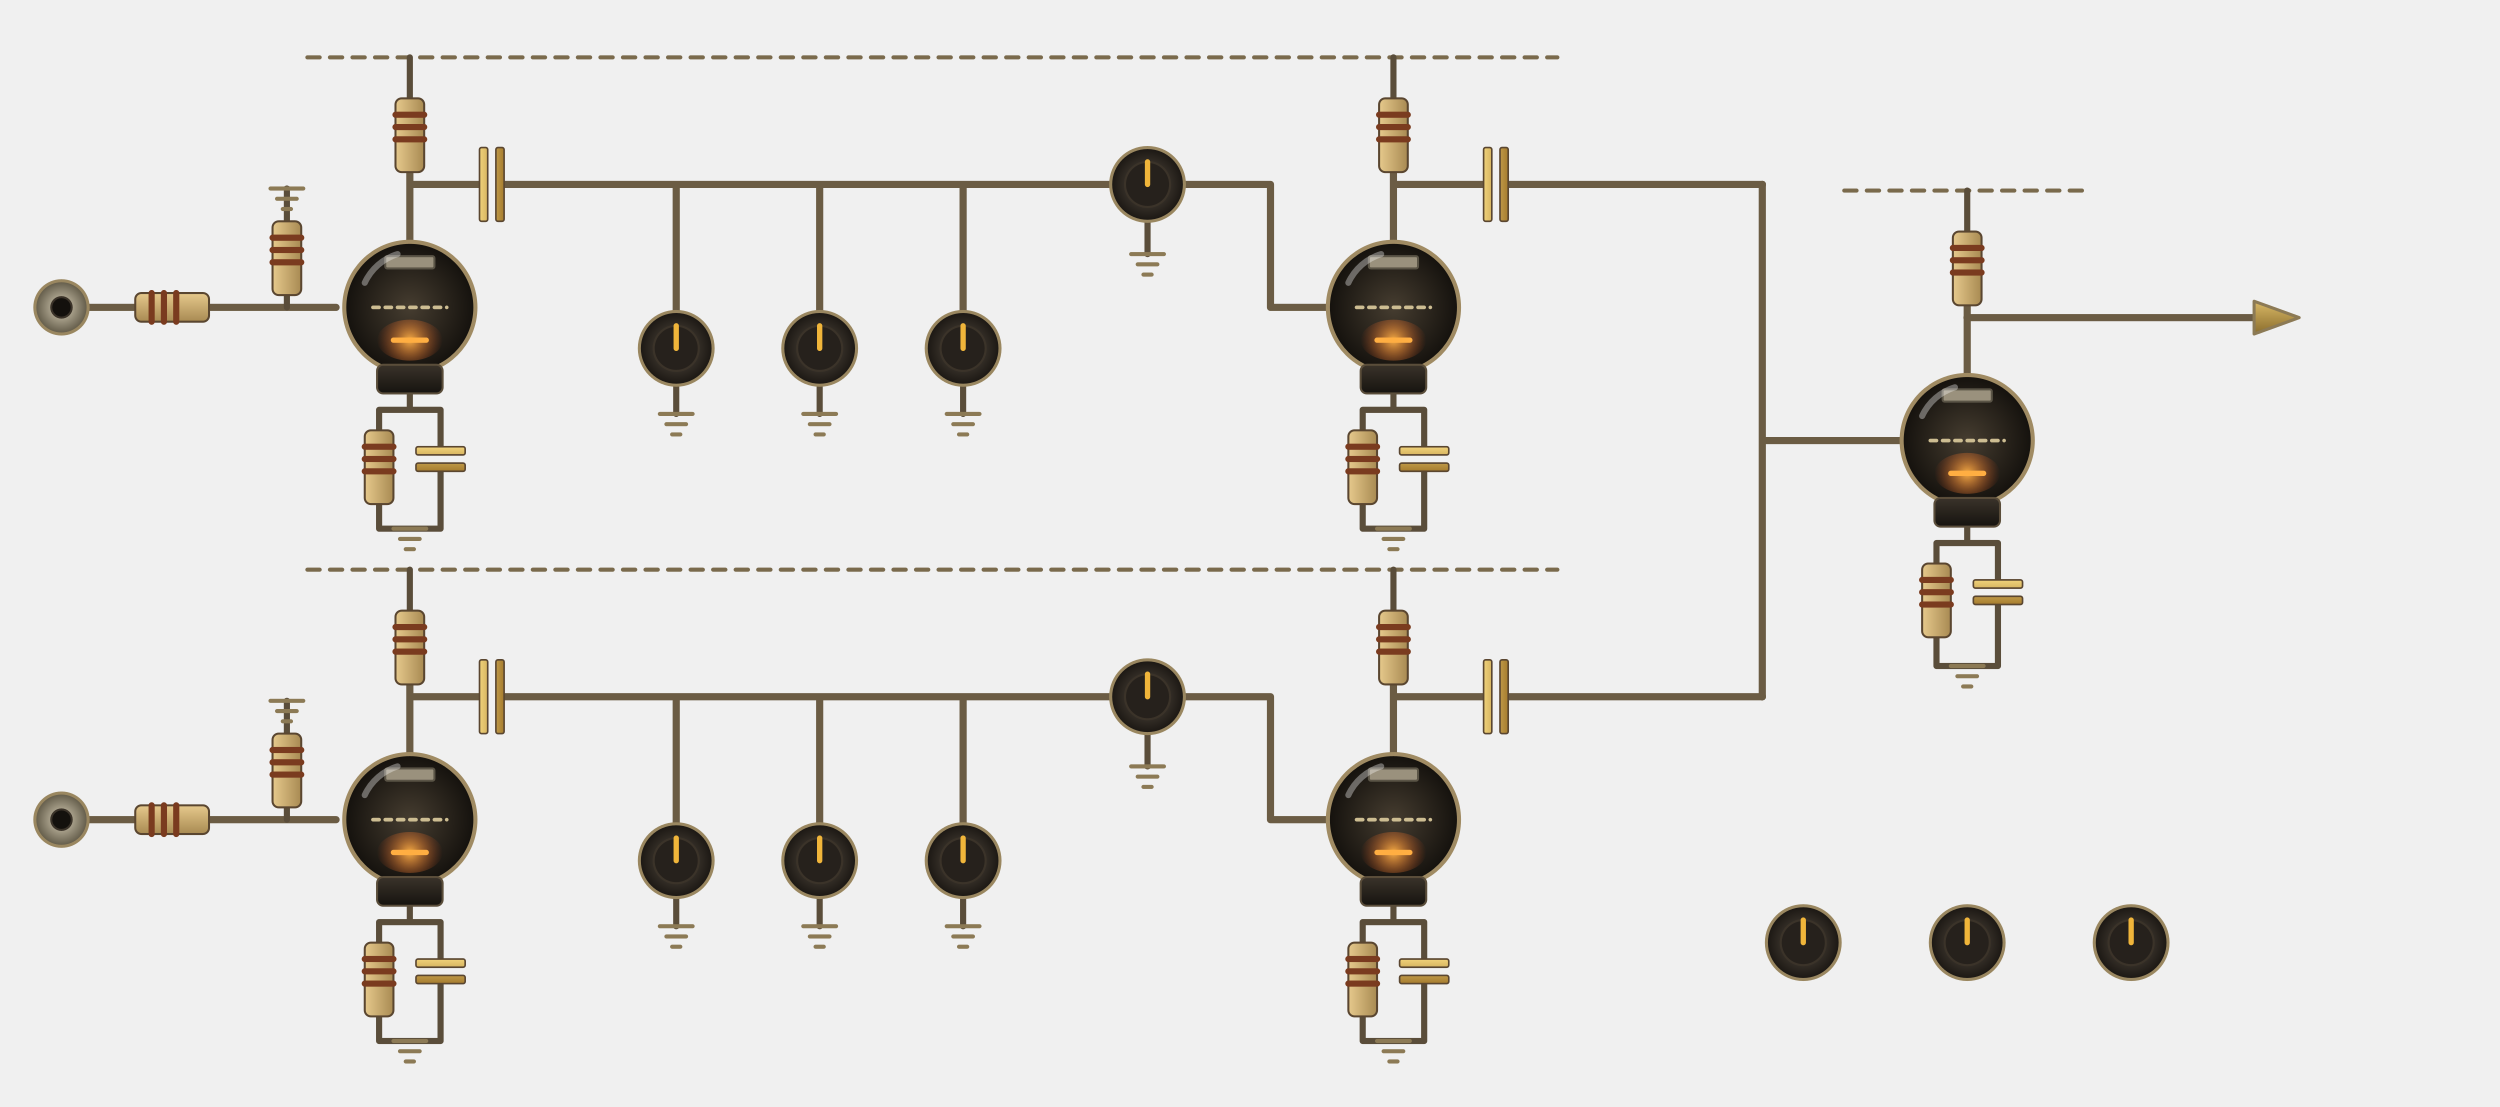
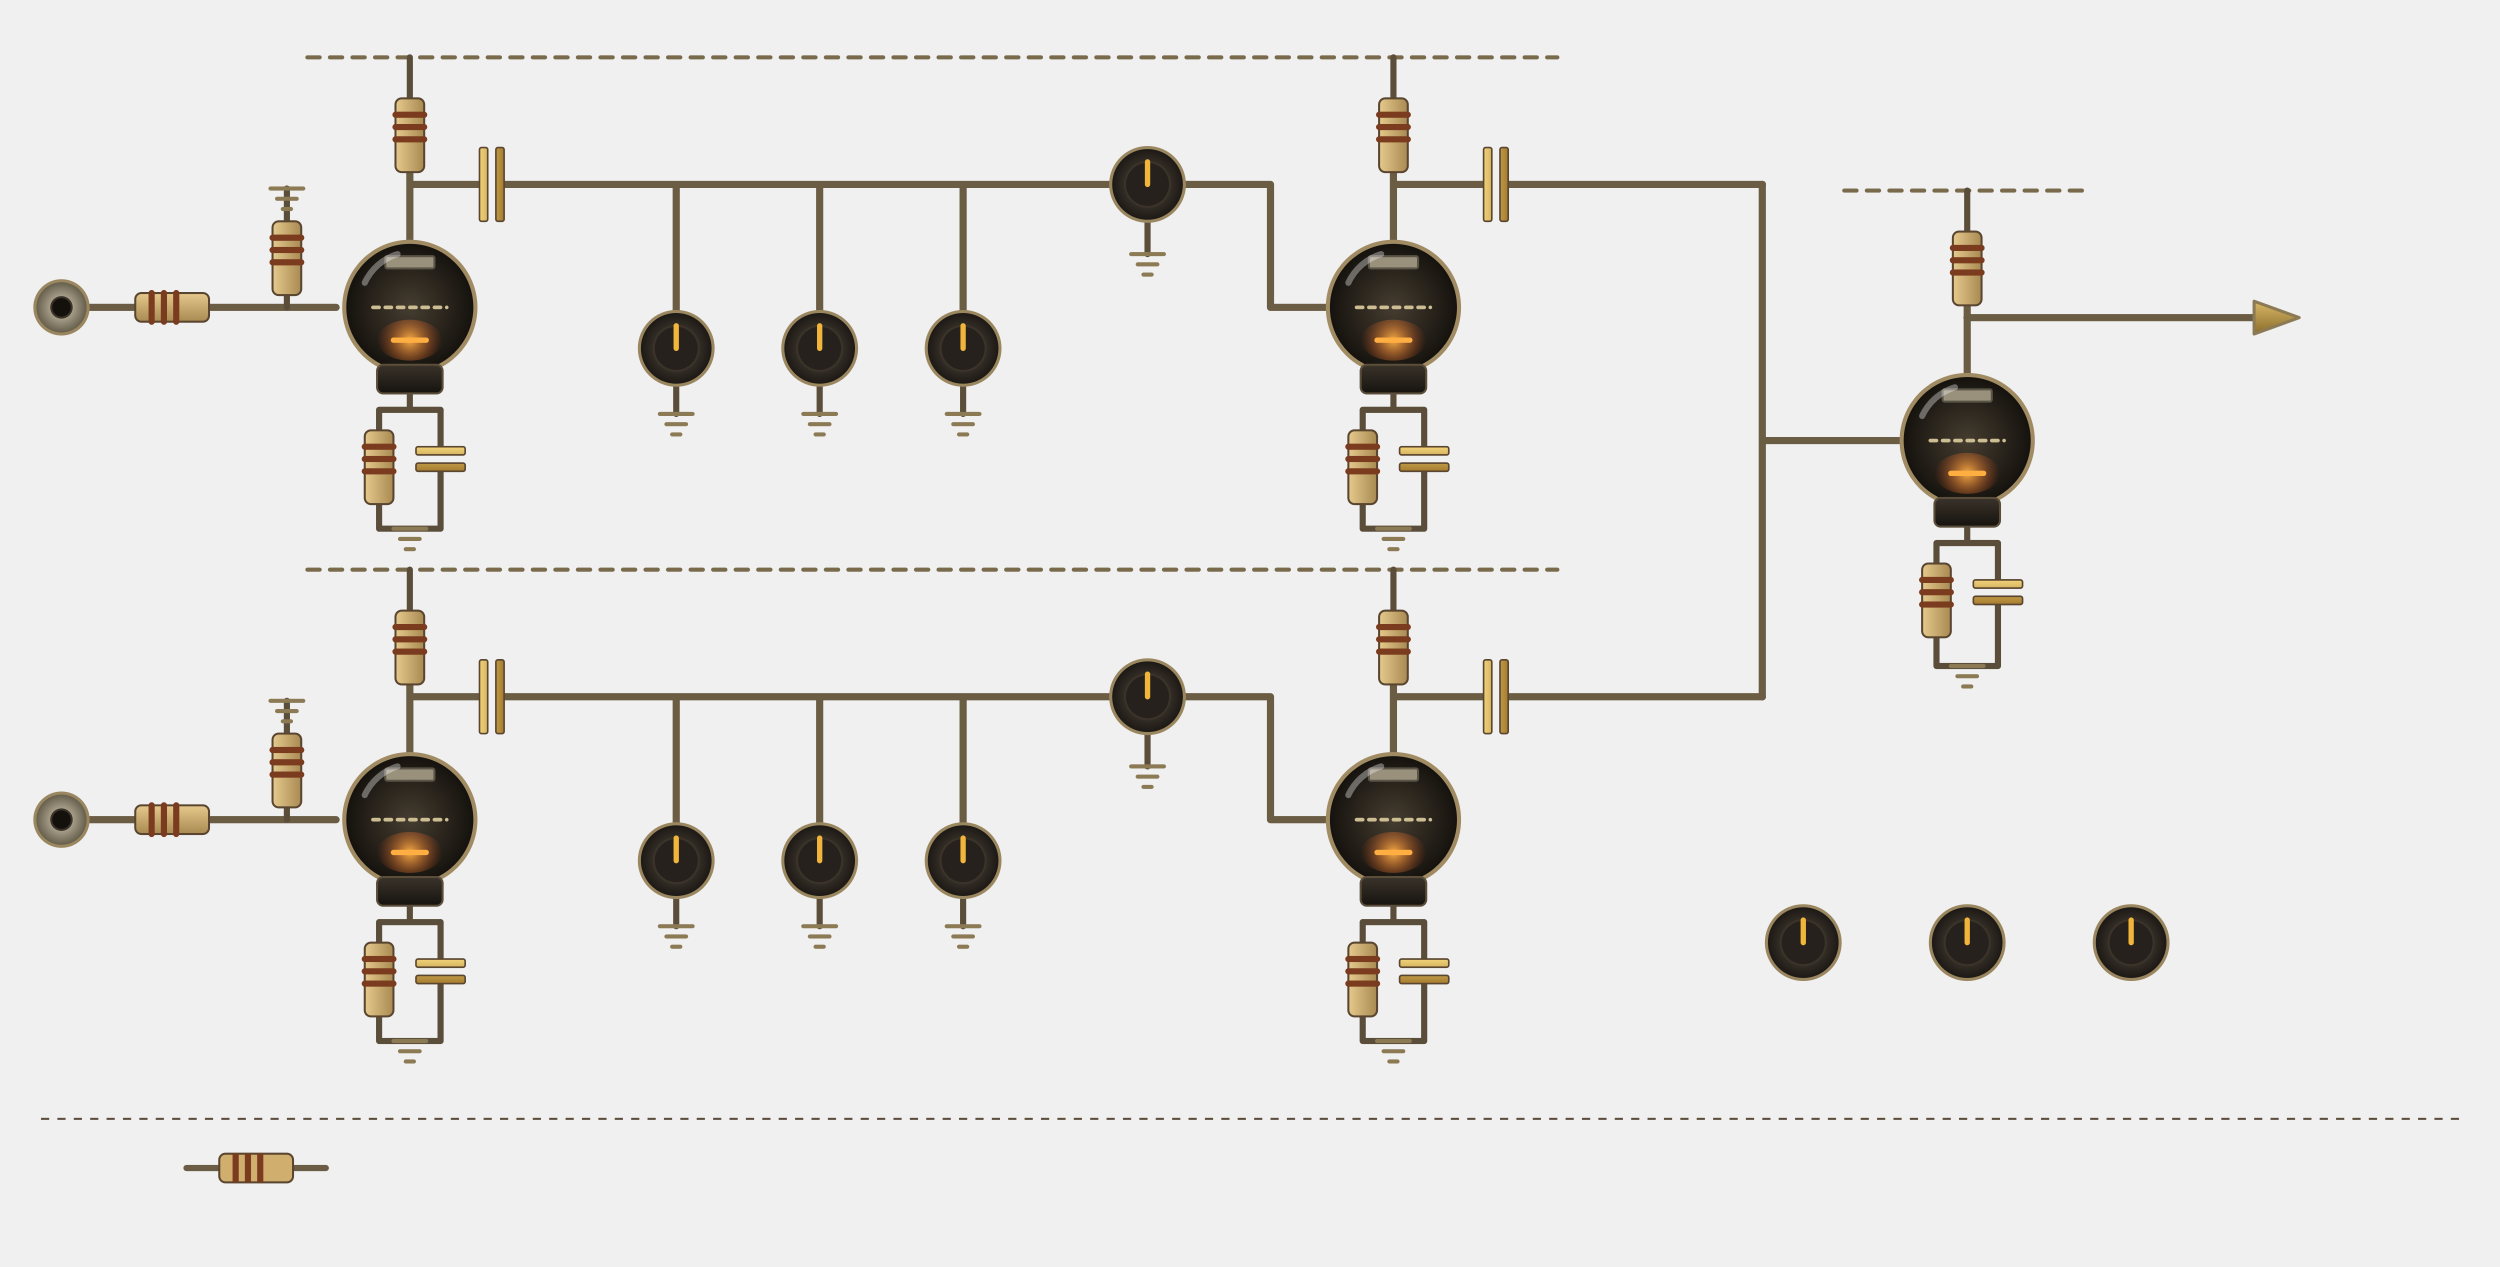
- <svg xmlns="http://www.w3.org/2000/svg" width="1220" height="540" viewBox="0 0 1220 540">
+ <svg xmlns="http://www.w3.org/2000/svg" width="1220" height="618" viewBox="0 0 1220 618">
  <defs>
    <radialGradient id="g1" cx="30" cy="150" r="13" gradientUnits="userSpaceOnUse">
      <stop offset="0" stop-color="#d9d0b8" />
      <stop offset="1" stop-color="#5f5846" />
    </radialGradient>
    <linearGradient id="g2" x1="0" y1="143" x2="0" y2="157" gradientUnits="userSpaceOnUse">
      <stop offset="0" stop-color="#e6c98c" />
      <stop offset="1" stop-color="#a88a52" />
    </linearGradient>
    <linearGradient id="g3" x1="133" y1="0" x2="147" y2="0" gradientUnits="userSpaceOnUse">
      <stop offset="0" stop-color="#e6c98c" />
      <stop offset="1" stop-color="#a88a52" />
    </linearGradient>
    <linearGradient id="g4" x1="193" y1="0" x2="207" y2="0" gradientUnits="userSpaceOnUse">
      <stop offset="0" stop-color="#e6c98c" />
      <stop offset="1" stop-color="#a88a52" />
    </linearGradient>
    <linearGradient id="g5" x1="178" y1="0" x2="192" y2="0" gradientUnits="userSpaceOnUse">
      <stop offset="0" stop-color="#e6c98c" />
      <stop offset="1" stop-color="#a88a52" />
    </linearGradient>
    <linearGradient id="g6" x1="0" y1="218" x2="0" y2="230" gradientUnits="userSpaceOnUse">
      <stop offset="0" stop-color="#f0d27a" />
      <stop offset="1" stop-color="#a67c2e" />
    </linearGradient>
    <radialGradient id="g7" cx="200" cy="150" r="32" gradientUnits="userSpaceOnUse">
      <stop offset="0" stop-color="#463d30" />
      <stop offset="1" stop-color="#14110d" />
    </radialGradient>
    <radialGradient id="g8" cx="200" cy="166" r="16" gradientUnits="userSpaceOnUse">
      <stop offset="0" stop-color="#ffb347" stop-opacity="0.95" />
      <stop offset="1" stop-color="#c1441a" stop-opacity="0" />
    </radialGradient>
    <linearGradient id="g9" x1="0" y1="178" x2="0" y2="192" gradientUnits="userSpaceOnUse">
      <stop offset="0" stop-color="#3a332a" />
      <stop offset="1" stop-color="#16130f" />
    </linearGradient>
    <linearGradient id="g10" x1="673" y1="0" x2="687" y2="0" gradientUnits="userSpaceOnUse">
      <stop offset="0" stop-color="#e6c98c" />
      <stop offset="1" stop-color="#a88a52" />
    </linearGradient>
    <linearGradient id="g11" x1="658" y1="0" x2="672" y2="0" gradientUnits="userSpaceOnUse">
      <stop offset="0" stop-color="#e6c98c" />
      <stop offset="1" stop-color="#a88a52" />
    </linearGradient>
    <linearGradient id="g12" x1="0" y1="218" x2="0" y2="230" gradientUnits="userSpaceOnUse">
      <stop offset="0" stop-color="#f0d27a" />
      <stop offset="1" stop-color="#a67c2e" />
    </linearGradient>
    <radialGradient id="g13" cx="680" cy="150" r="32" gradientUnits="userSpaceOnUse">
      <stop offset="0" stop-color="#463d30" />
      <stop offset="1" stop-color="#14110d" />
    </radialGradient>
    <radialGradient id="g14" cx="680" cy="166" r="16" gradientUnits="userSpaceOnUse">
      <stop offset="0" stop-color="#ffb347" stop-opacity="0.95" />
      <stop offset="1" stop-color="#c1441a" stop-opacity="0" />
    </radialGradient>
    <linearGradient id="g15" x1="0" y1="178" x2="0" y2="192" gradientUnits="userSpaceOnUse">
      <stop offset="0" stop-color="#3a332a" />
      <stop offset="1" stop-color="#16130f" />
    </linearGradient>
    <linearGradient id="g16" x1="234" y1="0" x2="246" y2="0" gradientUnits="userSpaceOnUse">
      <stop offset="0" stop-color="#f0d27a" />
      <stop offset="1" stop-color="#a67c2e" />
    </linearGradient>
    <linearGradient id="g17" x1="724" y1="0" x2="736" y2="0" gradientUnits="userSpaceOnUse">
      <stop offset="0" stop-color="#f0d27a" />
      <stop offset="1" stop-color="#a67c2e" />
    </linearGradient>
    <radialGradient id="g18" cx="330" cy="170" r="18" gradientUnits="userSpaceOnUse">
      <stop offset="0" stop-color="#5b5246" />
      <stop offset="1" stop-color="#1a1612" />
    </radialGradient>
    <radialGradient id="g19" cx="400" cy="170" r="18" gradientUnits="userSpaceOnUse">
      <stop offset="0" stop-color="#5b5246" />
      <stop offset="1" stop-color="#1a1612" />
    </radialGradient>
    <radialGradient id="g20" cx="470" cy="170" r="18" gradientUnits="userSpaceOnUse">
      <stop offset="0" stop-color="#5b5246" />
      <stop offset="1" stop-color="#1a1612" />
    </radialGradient>
    <radialGradient id="g21" cx="560" cy="90" r="18" gradientUnits="userSpaceOnUse">
      <stop offset="0" stop-color="#5b5246" />
      <stop offset="1" stop-color="#1a1612" />
    </radialGradient>
    <radialGradient id="g22" cx="30" cy="400" r="13" gradientUnits="userSpaceOnUse">
      <stop offset="0" stop-color="#d9d0b8" />
      <stop offset="1" stop-color="#5f5846" />
    </radialGradient>
    <linearGradient id="g23" x1="0" y1="393" x2="0" y2="407" gradientUnits="userSpaceOnUse">
      <stop offset="0" stop-color="#e6c98c" />
      <stop offset="1" stop-color="#a88a52" />
    </linearGradient>
    <linearGradient id="g24" x1="133" y1="0" x2="147" y2="0" gradientUnits="userSpaceOnUse">
      <stop offset="0" stop-color="#e6c98c" />
      <stop offset="1" stop-color="#a88a52" />
    </linearGradient>
    <linearGradient id="g25" x1="193" y1="0" x2="207" y2="0" gradientUnits="userSpaceOnUse">
      <stop offset="0" stop-color="#e6c98c" />
      <stop offset="1" stop-color="#a88a52" />
    </linearGradient>
    <linearGradient id="g26" x1="178" y1="0" x2="192" y2="0" gradientUnits="userSpaceOnUse">
      <stop offset="0" stop-color="#e6c98c" />
      <stop offset="1" stop-color="#a88a52" />
    </linearGradient>
    <linearGradient id="g27" x1="0" y1="468" x2="0" y2="480" gradientUnits="userSpaceOnUse">
      <stop offset="0" stop-color="#f0d27a" />
      <stop offset="1" stop-color="#a67c2e" />
    </linearGradient>
    <radialGradient id="g28" cx="200" cy="400" r="32" gradientUnits="userSpaceOnUse">
      <stop offset="0" stop-color="#463d30" />
      <stop offset="1" stop-color="#14110d" />
    </radialGradient>
    <radialGradient id="g29" cx="200" cy="416" r="16" gradientUnits="userSpaceOnUse">
      <stop offset="0" stop-color="#ffb347" stop-opacity="0.95" />
      <stop offset="1" stop-color="#c1441a" stop-opacity="0" />
    </radialGradient>
    <linearGradient id="g30" x1="0" y1="428" x2="0" y2="442" gradientUnits="userSpaceOnUse">
      <stop offset="0" stop-color="#3a332a" />
      <stop offset="1" stop-color="#16130f" />
    </linearGradient>
    <linearGradient id="g31" x1="673" y1="0" x2="687" y2="0" gradientUnits="userSpaceOnUse">
      <stop offset="0" stop-color="#e6c98c" />
      <stop offset="1" stop-color="#a88a52" />
    </linearGradient>
    <linearGradient id="g32" x1="658" y1="0" x2="672" y2="0" gradientUnits="userSpaceOnUse">
      <stop offset="0" stop-color="#e6c98c" />
      <stop offset="1" stop-color="#a88a52" />
    </linearGradient>
    <linearGradient id="g33" x1="0" y1="468" x2="0" y2="480" gradientUnits="userSpaceOnUse">
      <stop offset="0" stop-color="#f0d27a" />
      <stop offset="1" stop-color="#a67c2e" />
    </linearGradient>
    <radialGradient id="g34" cx="680" cy="400" r="32" gradientUnits="userSpaceOnUse">
      <stop offset="0" stop-color="#463d30" />
      <stop offset="1" stop-color="#14110d" />
    </radialGradient>
    <radialGradient id="g35" cx="680" cy="416" r="16" gradientUnits="userSpaceOnUse">
      <stop offset="0" stop-color="#ffb347" stop-opacity="0.95" />
      <stop offset="1" stop-color="#c1441a" stop-opacity="0" />
    </radialGradient>
    <linearGradient id="g36" x1="0" y1="428" x2="0" y2="442" gradientUnits="userSpaceOnUse">
      <stop offset="0" stop-color="#3a332a" />
      <stop offset="1" stop-color="#16130f" />
    </linearGradient>
    <linearGradient id="g37" x1="234" y1="0" x2="246" y2="0" gradientUnits="userSpaceOnUse">
      <stop offset="0" stop-color="#f0d27a" />
      <stop offset="1" stop-color="#a67c2e" />
    </linearGradient>
    <linearGradient id="g38" x1="724" y1="0" x2="736" y2="0" gradientUnits="userSpaceOnUse">
      <stop offset="0" stop-color="#f0d27a" />
      <stop offset="1" stop-color="#a67c2e" />
    </linearGradient>
    <radialGradient id="g39" cx="330" cy="420" r="18" gradientUnits="userSpaceOnUse">
      <stop offset="0" stop-color="#5b5246" />
      <stop offset="1" stop-color="#1a1612" />
    </radialGradient>
    <radialGradient id="g40" cx="400" cy="420" r="18" gradientUnits="userSpaceOnUse">
      <stop offset="0" stop-color="#5b5246" />
      <stop offset="1" stop-color="#1a1612" />
    </radialGradient>
    <radialGradient id="g41" cx="470" cy="420" r="18" gradientUnits="userSpaceOnUse">
      <stop offset="0" stop-color="#5b5246" />
      <stop offset="1" stop-color="#1a1612" />
    </radialGradient>
    <radialGradient id="g42" cx="560" cy="340" r="18" gradientUnits="userSpaceOnUse">
      <stop offset="0" stop-color="#5b5246" />
      <stop offset="1" stop-color="#1a1612" />
    </radialGradient>
    <linearGradient id="g43" x1="953" y1="0" x2="967" y2="0" gradientUnits="userSpaceOnUse">
      <stop offset="0" stop-color="#e6c98c" />
      <stop offset="1" stop-color="#a88a52" />
    </linearGradient>
    <linearGradient id="g44" x1="938" y1="0" x2="952" y2="0" gradientUnits="userSpaceOnUse">
      <stop offset="0" stop-color="#e6c98c" />
      <stop offset="1" stop-color="#a88a52" />
    </linearGradient>
    <linearGradient id="g45" x1="0" y1="283" x2="0" y2="295" gradientUnits="userSpaceOnUse">
      <stop offset="0" stop-color="#f0d27a" />
      <stop offset="1" stop-color="#a67c2e" />
    </linearGradient>
    <radialGradient id="g46" cx="960" cy="215" r="32" gradientUnits="userSpaceOnUse">
      <stop offset="0" stop-color="#463d30" />
      <stop offset="1" stop-color="#14110d" />
    </radialGradient>
    <radialGradient id="g47" cx="960" cy="231" r="16" gradientUnits="userSpaceOnUse">
      <stop offset="0" stop-color="#ffb347" stop-opacity="0.95" />
      <stop offset="1" stop-color="#c1441a" stop-opacity="0" />
    </radialGradient>
    <linearGradient id="g48" x1="0" y1="243" x2="0" y2="257" gradientUnits="userSpaceOnUse">
      <stop offset="0" stop-color="#3a332a" />
      <stop offset="1" stop-color="#16130f" />
    </linearGradient>
    <radialGradient id="g49" cx="880" cy="460" r="18" gradientUnits="userSpaceOnUse">
      <stop offset="0" stop-color="#5b5246" />
      <stop offset="1" stop-color="#1a1612" />
    </radialGradient>
    <radialGradient id="g50" cx="960" cy="460" r="18" gradientUnits="userSpaceOnUse">
      <stop offset="0" stop-color="#5b5246" />
      <stop offset="1" stop-color="#1a1612" />
    </radialGradient>
    <radialGradient id="g51" cx="1040" cy="460" r="18" gradientUnits="userSpaceOnUse">
      <stop offset="0" stop-color="#5b5246" />
      <stop offset="1" stop-color="#1a1612" />
    </radialGradient>
    <linearGradient id="g52" x1="0" y1="147" x2="0" y2="163" gradientUnits="userSpaceOnUse">
      <stop offset="0" stop-color="#d9b866" />
      <stop offset="1" stop-color="#8a6d2c" />
    </linearGradient>
  </defs>
  <path id="rail1" d="M150,28 H760" fill="none" stroke="#7a6a4c" stroke-width="2" stroke-linecap="round" stroke-linejoin="round" stroke-dasharray="6 5" />
  <path id="rail2" d="M150,278 H760" fill="none" stroke="#7a6a4c" stroke-width="2" stroke-linecap="round" stroke-linejoin="round" stroke-dasharray="6 5" />
  <path id="rail3" d="M900,93 H1020" fill="none" stroke="#7a6a4c" stroke-width="2" stroke-linecap="round" stroke-linejoin="round" stroke-dasharray="6 5" />
  <path id="wire_V1" d="M200,84 V118 M200,90 H234 M246,90 H542 M330,90 V152 M400,90 V152 M470,90 V152 M578,90 H620 V150 H648 M680,84 V118 M680,90 H724 M736,90 H860" fill="none" stroke="#6b5c44" stroke-width="3.5" stroke-linecap="round" stroke-linejoin="round" />
  <path id="wire_V2" d="M200,334 V368 M200,340 H234 M246,340 H542 M330,340 V402 M400,340 V402 M470,340 V402 M578,340 H620 V400 H648 M680,334 V368 M680,340 H724 M736,340 H860" fill="none" stroke="#6b5c44" stroke-width="3.5" stroke-linecap="round" stroke-linejoin="round" />
  <path id="wire_INPUT" d="M43,150 H164 M43,400 H164 " fill="none" stroke="#6b5c44" stroke-width="3.5" stroke-linecap="round" stroke-linejoin="round" />
  <path id="wire_V4" d="M860,90 V340 M860,215 H928 M960,149 V183" fill="none" stroke="#6b5c44" stroke-width="3.5" stroke-linecap="round" stroke-linejoin="round" />
  <path id="wire_OUT" d="M960,155 H1100" fill="none" stroke="#6b5c44" stroke-width="3.5" stroke-linecap="round" stroke-linejoin="round" />
  <path id="wire_static" d="M200,28 V48 M680,28 V48 M140,150 V144 M140,108 V92 M200,192 V200 M185,200 H215 M185,200 V210 M215,200 V218 M185,246 V258 H215 V230 M680,192 V200 M665,200 H695 M665,200 V210 M695,200 V218 M665,246 V258 H695 V230 M330,188 V202 M400,188 V202 M470,188 V202 M560,108 V124 M200,278 V298 M680,278 V298 M140,400 V394 M140,358 V342 M200,442 V450 M185,450 H215 M185,450 V460 M215,450 V468 M185,496 V508 H215 V480 M680,442 V450 M665,450 H695 M665,450 V460 M695,450 V468 M665,496 V508 H695 V480 M330,438 V452 M400,438 V452 M470,438 V452 M560,358 V374 M960,93 V113 M960,257 V265 M945,265 H975 M945,265 V275 M975,265 V283 M945,311 V325 H975 V295" fill="none" stroke="#5a4d3a" stroke-width="3" stroke-linecap="round" stroke-linejoin="round" />
  <path id="ground_200_258" d="M192,258 H208 M195.2,263 H204.8 M198,268 H202" fill="none" stroke="#8c7a55" stroke-width="2" stroke-linecap="round" stroke-linejoin="round" />
  <path id="ground_680_258" d="M672,258 H688 M675.2,263 H684.8 M678,268 H682" fill="none" stroke="#8c7a55" stroke-width="2" stroke-linecap="round" stroke-linejoin="round" />
  <path id="ground_330_202" d="M322,202 H338 M325.2,207 H334.8 M328,212 H332" fill="none" stroke="#8c7a55" stroke-width="2" stroke-linecap="round" stroke-linejoin="round" />
  <path id="ground_400_202" d="M392,202 H408 M395.2,207 H404.8 M398,212 H402" fill="none" stroke="#8c7a55" stroke-width="2" stroke-linecap="round" stroke-linejoin="round" />
  <path id="ground_470_202" d="M462,202 H478 M465.2,207 H474.8 M468,212 H472" fill="none" stroke="#8c7a55" stroke-width="2" stroke-linecap="round" stroke-linejoin="round" />
  <path id="ground_560_124" d="M552,124 H568 M555.2,129 H564.8 M558,134 H562" fill="none" stroke="#8c7a55" stroke-width="2" stroke-linecap="round" stroke-linejoin="round" />
  <path id="ground_140_92" d="M132,92 H148 M135.2,97 H144.8 M138,102 H142" fill="none" stroke="#8c7a55" stroke-width="2" stroke-linecap="round" stroke-linejoin="round" />
  <path id="ground_200_508" d="M192,508 H208 M195.2,513 H204.8 M198,518 H202" fill="none" stroke="#8c7a55" stroke-width="2" stroke-linecap="round" stroke-linejoin="round" />
  <path id="ground_680_508" d="M672,508 H688 M675.2,513 H684.8 M678,518 H682" fill="none" stroke="#8c7a55" stroke-width="2" stroke-linecap="round" stroke-linejoin="round" />
  <path id="ground_330_452" d="M322,452 H338 M325.2,457 H334.8 M328,462 H332" fill="none" stroke="#8c7a55" stroke-width="2" stroke-linecap="round" stroke-linejoin="round" />
  <path id="ground_400_452" d="M392,452 H408 M395.2,457 H404.8 M398,462 H402" fill="none" stroke="#8c7a55" stroke-width="2" stroke-linecap="round" stroke-linejoin="round" />
  <path id="ground_470_452" d="M462,452 H478 M465.2,457 H474.8 M468,462 H472" fill="none" stroke="#8c7a55" stroke-width="2" stroke-linecap="round" stroke-linejoin="round" />
  <path id="ground_560_374" d="M552,374 H568 M555.2,379 H564.8 M558,384 H562" fill="none" stroke="#8c7a55" stroke-width="2" stroke-linecap="round" stroke-linejoin="round" />
  <path id="ground_140_342" d="M132,342 H148 M135.2,347 H144.8 M138,352 H142" fill="none" stroke="#8c7a55" stroke-width="2" stroke-linecap="round" stroke-linejoin="round" />
  <path id="ground_960_325" d="M952,325 H968 M955.2,330 H964.8 M958,335 H962" fill="none" stroke="#8c7a55" stroke-width="2" stroke-linecap="round" stroke-linejoin="round" />
  <ellipse id="jack_NORMAL" cx="30" cy="150" rx="13" ry="13" fill="url(#g1)" stroke="#9a8760" stroke-width="1.5" />
  <ellipse id="jack_NORMAL_hole" cx="30" cy="150" rx="5" ry="5" fill="#14110d" stroke="#3b3329" stroke-width="1" />
  <rect id="res_68k_1" x="66" y="143" width="36" height="14" rx="3" fill="url(#g2)" stroke="#5a4630" stroke-width="1" />
  <path id="res_68k_1_bands" d="M74,143 V157 M80,143 V157 M86,143 V157" fill="none" stroke="#7a3b1f" stroke-width="3" stroke-linecap="round" stroke-linejoin="round" />
  <rect id="res_leak_1" x="133" y="108" width="14" height="36" rx="3" fill="url(#g3)" stroke="#5a4630" stroke-width="1" />
  <path id="res_leak_1_bands" d="M133,116 H147 M133,122 H147 M133,128 H147" fill="none" stroke="#7a3b1f" stroke-width="3" stroke-linecap="round" stroke-linejoin="round" />
  <rect id="res_p_V1A" x="193" y="48" width="14" height="36" rx="3" fill="url(#g4)" stroke="#5a4630" stroke-width="1" />
  <path id="res_p_V1A_bands" d="M193,56 H207 M193,62 H207 M193,68 H207" fill="none" stroke="#7a3b1f" stroke-width="3" stroke-linecap="round" stroke-linejoin="round" />
  <rect id="res_k_V1A" x="178" y="210" width="14" height="36" rx="3" fill="url(#g5)" stroke="#5a4630" stroke-width="1" />
  <path id="res_k_V1A_bands" d="M178,218 H192 M178,224 H192 M178,230 H192" fill="none" stroke="#7a3b1f" stroke-width="3" stroke-linecap="round" stroke-linejoin="round" />
  <rect id="cap_k_V1Aa" x="203" y="218" width="24" height="4" rx="1" fill="url(#g6)" stroke="#5a4630" stroke-width="0.8" />
  <rect id="cap_k_V1Ab" x="203" y="226" width="24" height="4" rx="1" fill="url(#g6)" stroke="#5a4630" stroke-width="0.8" />
  <ellipse id="tube_V1A-12AX7" cx="200" cy="150" rx="32" ry="32" fill="url(#g7)" stroke="#a08b63" stroke-width="2" />
  <rect id="plate_V1A" x="188" y="125" width="24" height="6" rx="1" fill="#9a917d" stroke="#5a5446" stroke-width="1" />
  <path id="grid_V1A" d="M182,150 H218" fill="none" stroke="#cdbd92" stroke-width="1.8" stroke-linecap="round" stroke-linejoin="round" stroke-dasharray="3 3" />
  <ellipse id="glow_V1" cx="200" cy="166" rx="16" ry="10" fill="url(#g8)" stroke="none" stroke-width="1" />
  <path id="filament_V1A" d="M192,166 H208" fill="none" stroke="#ffae42" stroke-width="2.6" stroke-linecap="round" stroke-linejoin="round" />
  <path id="shine_V1A" d="M178,138 A26,26 0 0 1 194,124" fill="none" stroke="#ffffff" stroke-width="3" stroke-linecap="round" stroke-linejoin="round" opacity="0.35" />
  <rect id="base_V1A" x="184" y="178" width="32" height="14" rx="3" fill="url(#g9)" stroke="#5a4d3a" stroke-width="1" />
  <rect id="res_p_V1B" x="673" y="48" width="14" height="36" rx="3" fill="url(#g10)" stroke="#5a4630" stroke-width="1" />
  <path id="res_p_V1B_bands" d="M673,56 H687 M673,62 H687 M673,68 H687" fill="none" stroke="#7a3b1f" stroke-width="3" stroke-linecap="round" stroke-linejoin="round" />
  <rect id="res_k_V1B" x="658" y="210" width="14" height="36" rx="3" fill="url(#g11)" stroke="#5a4630" stroke-width="1" />
  <path id="res_k_V1B_bands" d="M658,218 H672 M658,224 H672 M658,230 H672" fill="none" stroke="#7a3b1f" stroke-width="3" stroke-linecap="round" stroke-linejoin="round" />
  <rect id="cap_k_V1Ba" x="683" y="218" width="24" height="4" rx="1" fill="url(#g12)" stroke="#5a4630" stroke-width="0.8" />
  <rect id="cap_k_V1Bb" x="683" y="226" width="24" height="4" rx="1" fill="url(#g12)" stroke="#5a4630" stroke-width="0.8" />
  <ellipse id="tube_V1B-12AX7" cx="680" cy="150" rx="32" ry="32" fill="url(#g13)" stroke="#a08b63" stroke-width="2" />
  <rect id="plate_V1B" x="668" y="125" width="24" height="6" rx="1" fill="#9a917d" stroke="#5a5446" stroke-width="1" />
  <path id="grid_V1B" d="M662,150 H698" fill="none" stroke="#cdbd92" stroke-width="1.8" stroke-linecap="round" stroke-linejoin="round" stroke-dasharray="3 3" />
  <ellipse id="glow_V1" cx="680" cy="166" rx="16" ry="10" fill="url(#g14)" stroke="none" stroke-width="1" />
  <path id="filament_V1B" d="M672,166 H688" fill="none" stroke="#ffae42" stroke-width="2.6" stroke-linecap="round" stroke-linejoin="round" />
  <path id="shine_V1B" d="M658,138 A26,26 0 0 1 674,124" fill="none" stroke="#ffffff" stroke-width="3" stroke-linecap="round" stroke-linejoin="round" opacity="0.35" />
  <rect id="base_V1B" x="664" y="178" width="32" height="14" rx="3" fill="url(#g15)" stroke="#5a4d3a" stroke-width="1" />
  <rect id="cap_c2_1a" x="234" y="72" width="4" height="36" rx="1" fill="url(#g16)" stroke="#5a4630" stroke-width="0.8" />
  <rect id="cap_c2_1b" x="242" y="72" width="4" height="36" rx="1" fill="url(#g16)" stroke="#5a4630" stroke-width="0.8" />
  <rect id="cap_out_1a" x="724" y="72" width="4" height="36" rx="1" fill="url(#g17)" stroke="#5a4630" stroke-width="0.8" />
  <rect id="cap_out_1b" x="732" y="72" width="4" height="36" rx="1" fill="url(#g17)" stroke="#5a4630" stroke-width="0.8" />
  <ellipse id="pot_treble" cx="330" cy="170" rx="18" ry="18" fill="url(#g18)" stroke="#9a8760" stroke-width="1.5" />
  <ellipse id="dial_treble" cx="330" cy="170" rx="11" ry="11" fill="#26211c" stroke="#3b3329" stroke-width="1" />
  <path id="ptr_treble" d="M330,170 L330,159" fill="none" stroke="#f0b53a" stroke-width="2.6" stroke-linecap="round" stroke-linejoin="round" />
  <ellipse id="pot_bass" cx="400" cy="170" rx="18" ry="18" fill="url(#g19)" stroke="#9a8760" stroke-width="1.5" />
  <ellipse id="dial_bass" cx="400" cy="170" rx="11" ry="11" fill="#26211c" stroke="#3b3329" stroke-width="1" />
  <path id="ptr_bass" d="M400,170 L400,159" fill="none" stroke="#f0b53a" stroke-width="2.6" stroke-linecap="round" stroke-linejoin="round" />
  <ellipse id="pot_middle" cx="470" cy="170" rx="18" ry="18" fill="url(#g20)" stroke="#9a8760" stroke-width="1.5" />
  <ellipse id="dial_middle" cx="470" cy="170" rx="11" ry="11" fill="#26211c" stroke="#3b3329" stroke-width="1" />
  <path id="ptr_middle" d="M470,170 L470,159" fill="none" stroke="#f0b53a" stroke-width="2.6" stroke-linecap="round" stroke-linejoin="round" />
  <ellipse id="pot_volume2" cx="560" cy="90" rx="18" ry="18" fill="url(#g21)" stroke="#9a8760" stroke-width="1.5" />
  <ellipse id="dial_volume2" cx="560" cy="90" rx="11" ry="11" fill="#26211c" stroke="#3b3329" stroke-width="1" />
  <path id="ptr_volume2" d="M560,90 L560,79" fill="none" stroke="#f0b53a" stroke-width="2.6" stroke-linecap="round" stroke-linejoin="round" />
  <ellipse id="lbl_volume2" cx="560" cy="160" rx="1" ry="1" fill="none" stroke="none" stroke-width="0" />
  <ellipse id="jack_VIBRATO" cx="30" cy="400" rx="13" ry="13" fill="url(#g22)" stroke="#9a8760" stroke-width="1.5" />
  <ellipse id="jack_VIBRATO_hole" cx="30" cy="400" rx="5" ry="5" fill="#14110d" stroke="#3b3329" stroke-width="1" />
  <rect id="res_68k_2" x="66" y="393" width="36" height="14" rx="3" fill="url(#g23)" stroke="#5a4630" stroke-width="1" />
  <path id="res_68k_2_bands" d="M74,393 V407 M80,393 V407 M86,393 V407" fill="none" stroke="#7a3b1f" stroke-width="3" stroke-linecap="round" stroke-linejoin="round" />
  <rect id="res_leak_2" x="133" y="358" width="14" height="36" rx="3" fill="url(#g24)" stroke="#5a4630" stroke-width="1" />
  <path id="res_leak_2_bands" d="M133,366 H147 M133,372 H147 M133,378 H147" fill="none" stroke="#7a3b1f" stroke-width="3" stroke-linecap="round" stroke-linejoin="round" />
  <rect id="res_p_V2A" x="193" y="298" width="14" height="36" rx="3" fill="url(#g25)" stroke="#5a4630" stroke-width="1" />
  <path id="res_p_V2A_bands" d="M193,306 H207 M193,312 H207 M193,318 H207" fill="none" stroke="#7a3b1f" stroke-width="3" stroke-linecap="round" stroke-linejoin="round" />
  <rect id="res_k_V2A" x="178" y="460" width="14" height="36" rx="3" fill="url(#g26)" stroke="#5a4630" stroke-width="1" />
  <path id="res_k_V2A_bands" d="M178,468 H192 M178,474 H192 M178,480 H192" fill="none" stroke="#7a3b1f" stroke-width="3" stroke-linecap="round" stroke-linejoin="round" />
  <rect id="cap_k_V2Aa" x="203" y="468" width="24" height="4" rx="1" fill="url(#g27)" stroke="#5a4630" stroke-width="0.8" />
  <rect id="cap_k_V2Ab" x="203" y="476" width="24" height="4" rx="1" fill="url(#g27)" stroke="#5a4630" stroke-width="0.8" />
  <ellipse id="tube_V2A-12AX7" cx="200" cy="400" rx="32" ry="32" fill="url(#g28)" stroke="#a08b63" stroke-width="2" />
  <rect id="plate_V2A" x="188" y="375" width="24" height="6" rx="1" fill="#9a917d" stroke="#5a5446" stroke-width="1" />
  <path id="grid_V2A" d="M182,400 H218" fill="none" stroke="#cdbd92" stroke-width="1.8" stroke-linecap="round" stroke-linejoin="round" stroke-dasharray="3 3" />
  <ellipse id="glow_V2" cx="200" cy="416" rx="16" ry="10" fill="url(#g29)" stroke="none" stroke-width="1" />
  <path id="filament_V2A" d="M192,416 H208" fill="none" stroke="#ffae42" stroke-width="2.6" stroke-linecap="round" stroke-linejoin="round" />
  <path id="shine_V2A" d="M178,388 A26,26 0 0 1 194,374" fill="none" stroke="#ffffff" stroke-width="3" stroke-linecap="round" stroke-linejoin="round" opacity="0.35" />
  <rect id="base_V2A" x="184" y="428" width="32" height="14" rx="3" fill="url(#g30)" stroke="#5a4d3a" stroke-width="1" />
  <rect id="res_p_V2B" x="673" y="298" width="14" height="36" rx="3" fill="url(#g31)" stroke="#5a4630" stroke-width="1" />
  <path id="res_p_V2B_bands" d="M673,306 H687 M673,312 H687 M673,318 H687" fill="none" stroke="#7a3b1f" stroke-width="3" stroke-linecap="round" stroke-linejoin="round" />
  <rect id="res_k_V2B" x="658" y="460" width="14" height="36" rx="3" fill="url(#g32)" stroke="#5a4630" stroke-width="1" />
  <path id="res_k_V2B_bands" d="M658,468 H672 M658,474 H672 M658,480 H672" fill="none" stroke="#7a3b1f" stroke-width="3" stroke-linecap="round" stroke-linejoin="round" />
  <rect id="cap_k_V2Ba" x="683" y="468" width="24" height="4" rx="1" fill="url(#g33)" stroke="#5a4630" stroke-width="0.8" />
  <rect id="cap_k_V2Bb" x="683" y="476" width="24" height="4" rx="1" fill="url(#g33)" stroke="#5a4630" stroke-width="0.8" />
  <ellipse id="tube_V2B-12AX7" cx="680" cy="400" rx="32" ry="32" fill="url(#g34)" stroke="#a08b63" stroke-width="2" />
  <rect id="plate_V2B" x="668" y="375" width="24" height="6" rx="1" fill="#9a917d" stroke="#5a5446" stroke-width="1" />
  <path id="grid_V2B" d="M662,400 H698" fill="none" stroke="#cdbd92" stroke-width="1.8" stroke-linecap="round" stroke-linejoin="round" stroke-dasharray="3 3" />
  <ellipse id="glow_V2" cx="680" cy="416" rx="16" ry="10" fill="url(#g35)" stroke="none" stroke-width="1" />
  <path id="filament_V2B" d="M672,416 H688" fill="none" stroke="#ffae42" stroke-width="2.6" stroke-linecap="round" stroke-linejoin="round" />
  <path id="shine_V2B" d="M658,388 A26,26 0 0 1 674,374" fill="none" stroke="#ffffff" stroke-width="3" stroke-linecap="round" stroke-linejoin="round" opacity="0.35" />
  <rect id="base_V2B" x="664" y="428" width="32" height="14" rx="3" fill="url(#g36)" stroke="#5a4d3a" stroke-width="1" />
  <rect id="cap_c2_2a" x="234" y="322" width="4" height="36" rx="1" fill="url(#g37)" stroke="#5a4630" stroke-width="0.8" />
  <rect id="cap_c2_2b" x="242" y="322" width="4" height="36" rx="1" fill="url(#g37)" stroke="#5a4630" stroke-width="0.8" />
  <rect id="cap_out_2a" x="724" y="322" width="4" height="36" rx="1" fill="url(#g38)" stroke="#5a4630" stroke-width="0.8" />
  <rect id="cap_out_2b" x="732" y="322" width="4" height="36" rx="1" fill="url(#g38)" stroke="#5a4630" stroke-width="0.8" />
  <ellipse id="pot_treble-2" cx="330" cy="420" rx="18" ry="18" fill="url(#g39)" stroke="#9a8760" stroke-width="1.5" />
  <ellipse id="dial_treble-2" cx="330" cy="420" rx="11" ry="11" fill="#26211c" stroke="#3b3329" stroke-width="1" />
  <path id="ptr_treble-2" d="M330,420 L330,409" fill="none" stroke="#f0b53a" stroke-width="2.6" stroke-linecap="round" stroke-linejoin="round" />
  <ellipse id="pot_bass-2" cx="400" cy="420" rx="18" ry="18" fill="url(#g40)" stroke="#9a8760" stroke-width="1.5" />
  <ellipse id="dial_bass-2" cx="400" cy="420" rx="11" ry="11" fill="#26211c" stroke="#3b3329" stroke-width="1" />
  <path id="ptr_bass-2" d="M400,420 L400,409" fill="none" stroke="#f0b53a" stroke-width="2.6" stroke-linecap="round" stroke-linejoin="round" />
  <ellipse id="pot_middle-2" cx="470" cy="420" rx="18" ry="18" fill="url(#g41)" stroke="#9a8760" stroke-width="1.5" />
  <ellipse id="dial_middle-2" cx="470" cy="420" rx="11" ry="11" fill="#26211c" stroke="#3b3329" stroke-width="1" />
  <path id="ptr_middle-2" d="M470,420 L470,409" fill="none" stroke="#f0b53a" stroke-width="2.6" stroke-linecap="round" stroke-linejoin="round" />
  <ellipse id="pot_volume" cx="560" cy="340" rx="18" ry="18" fill="url(#g42)" stroke="#9a8760" stroke-width="1.5" />
  <ellipse id="dial_volume" cx="560" cy="340" rx="11" ry="11" fill="#26211c" stroke="#3b3329" stroke-width="1" />
  <path id="ptr_volume" d="M560,340 L560,329" fill="none" stroke="#f0b53a" stroke-width="2.6" stroke-linecap="round" stroke-linejoin="round" />
  <ellipse id="lbl_volume" cx="560" cy="410" rx="1" ry="1" fill="none" stroke="none" stroke-width="0" />
  <rect id="res_p_v4" x="953" y="113" width="14" height="36" rx="3" fill="url(#g43)" stroke="#5a4630" stroke-width="1" />
  <path id="res_p_v4_bands" d="M953,121 H967 M953,127 H967 M953,133 H967" fill="none" stroke="#7a3b1f" stroke-width="3" stroke-linecap="round" stroke-linejoin="round" />
  <rect id="res_k_v4" x="938" y="275" width="14" height="36" rx="3" fill="url(#g44)" stroke="#5a4630" stroke-width="1" />
  <path id="res_k_v4_bands" d="M938,283 H952 M938,289 H952 M938,295 H952" fill="none" stroke="#7a3b1f" stroke-width="3" stroke-linecap="round" stroke-linejoin="round" />
  <rect id="cap_k_v4a" x="963" y="283" width="24" height="4" rx="1" fill="url(#g45)" stroke="#5a4630" stroke-width="0.8" />
  <rect id="cap_k_v4b" x="963" y="291" width="24" height="4" rx="1" fill="url(#g45)" stroke="#5a4630" stroke-width="0.8" />
  <ellipse id="tube_V4B-12AX7" cx="960" cy="215" rx="32" ry="32" fill="url(#g46)" stroke="#a08b63" stroke-width="2" />
  <rect id="plate_V4B" x="948" y="190" width="24" height="6" rx="1" fill="#9a917d" stroke="#5a5446" stroke-width="1" />
  <path id="grid_V4B" d="M942,215 H978" fill="none" stroke="#cdbd92" stroke-width="1.8" stroke-linecap="round" stroke-linejoin="round" stroke-dasharray="3 3" />
  <ellipse id="glow_V4" cx="960" cy="231" rx="16" ry="10" fill="url(#g47)" stroke="none" stroke-width="1" />
  <path id="filament_V4B" d="M952,231 H968" fill="none" stroke="#ffae42" stroke-width="2.6" stroke-linecap="round" stroke-linejoin="round" />
  <path id="shine_V4B" d="M938,203 A26,26 0 0 1 954,189" fill="none" stroke="#ffffff" stroke-width="3" stroke-linecap="round" stroke-linejoin="round" opacity="0.35" />
  <rect id="base_V4B" x="944" y="243" width="32" height="14" rx="3" fill="url(#g48)" stroke="#5a4d3a" stroke-width="1" />
  <ellipse id="pot_vib_speed" cx="880" cy="460" rx="18" ry="18" fill="url(#g49)" stroke="#9a8760" stroke-width="1.5" />
  <ellipse id="dial_vib_speed" cx="880" cy="460" rx="11" ry="11" fill="#26211c" stroke="#3b3329" stroke-width="1" />
  <path id="ptr_vib_speed" d="M880,460 L880,449" fill="none" stroke="#f0b53a" stroke-width="2.6" stroke-linecap="round" stroke-linejoin="round" />
  <ellipse id="pot_vib_intensity" cx="960" cy="460" rx="18" ry="18" fill="url(#g50)" stroke="#9a8760" stroke-width="1.5" />
  <ellipse id="dial_vib_intensity" cx="960" cy="460" rx="11" ry="11" fill="#26211c" stroke="#3b3329" stroke-width="1" />
  <path id="ptr_vib_intensity" d="M960,460 L960,449" fill="none" stroke="#f0b53a" stroke-width="2.6" stroke-linecap="round" stroke-linejoin="round" />
  <ellipse id="pot_reverb" cx="1040" cy="460" rx="18" ry="18" fill="url(#g51)" stroke="#9a8760" stroke-width="1.5" />
  <ellipse id="dial_reverb" cx="1040" cy="460" rx="11" ry="11" fill="#26211c" stroke="#3b3329" stroke-width="1" />
  <path id="ptr_reverb" d="M1040,460 L1040,449" fill="none" stroke="#f0b53a" stroke-width="2.6" stroke-linecap="round" stroke-linejoin="round" />
  <ellipse id="valL_1_100k@R:R4" cx="212" cy="66" rx="1" ry="1" fill="none" stroke="none" />
  <ellipse id="valL_2_100k@R:R11" cx="692" cy="66" rx="1" ry="1" fill="none" stroke="none" />
  <ellipse id="valR_3_1k5@R:R5" cx="173" cy="214" rx="1" ry="1" fill="none" stroke="none" />
  <ellipse id="valL_4_22u@C:C1" cx="227" cy="230" rx="1" ry="1" fill="none" stroke="none" />
  <ellipse id="valC_5_250p@C:C2" cx="240" cy="36" rx="1" ry="1" fill="none" stroke="none" />
  <ellipse id="valL_6_1k5@R:R16" cx="212" cy="316" rx="1" ry="1" fill="none" stroke="none" />
  <ellipse id="valR_7_100k@R:R17" cx="173" cy="464" rx="1" ry="1" fill="none" stroke="none" />
  <ellipse id="valL_8_22u@C:C6" cx="227" cy="480" rx="1" ry="1" fill="none" stroke="none" />
  <ellipse id="valC_9_250p@C:C7" cx="240" cy="286" rx="1" ry="1" fill="none" stroke="none" />
  <path id="next_power" d="M1100,147 V163 L1122,155 Z" fill="url(#g52)" stroke="#8c7a55" stroke-width="1.5" stroke-linecap="round" stroke-linejoin="round" />
+   <g id="voicing_box" data-orig-h="540">
+     <path d="M20,546 H1200" stroke="#5a4d3a" stroke-width="1" stroke-dasharray="4 4" fill="none" />
+     <path d="M91,570 H107 M143,570 H159" stroke="#6b5c44" stroke-width="3" stroke-linecap="round" fill="none" />
+     <rect id="vb_R22" x="107" y="563" width="36" height="14" rx="3" fill="#cfae6e" stroke="#5a4630" stroke-width="1" />
+     <path d="M115,563 V577 M121,563 V577 M127,563 V577" stroke="#7a3b1f" stroke-width="3" fill="none" />
+     <ellipse id="valC_R22_100k@R:R22" cx="125" cy="596" rx="1" ry="1" fill="none" stroke="none" />
+   </g>
</svg>
